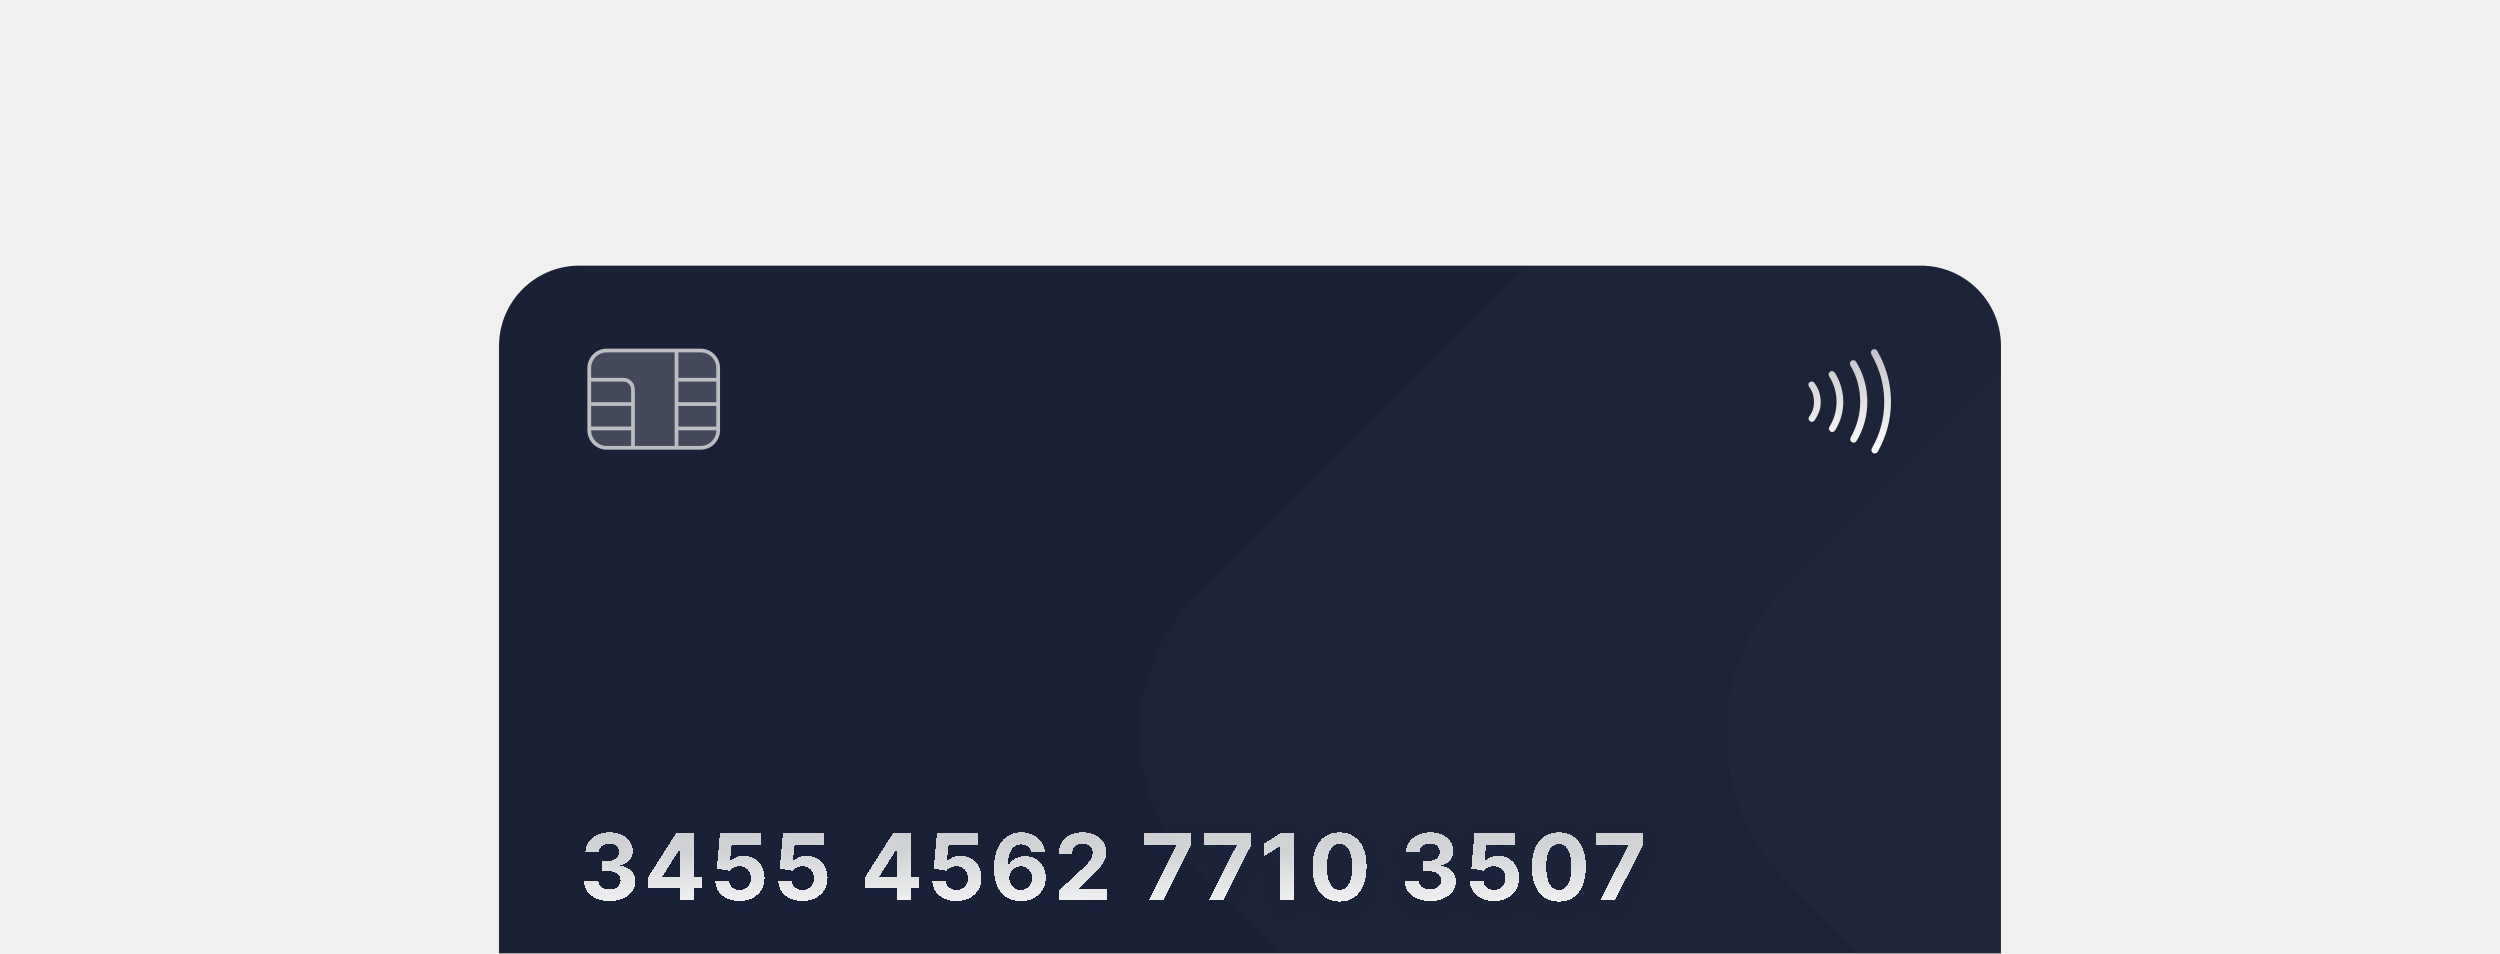
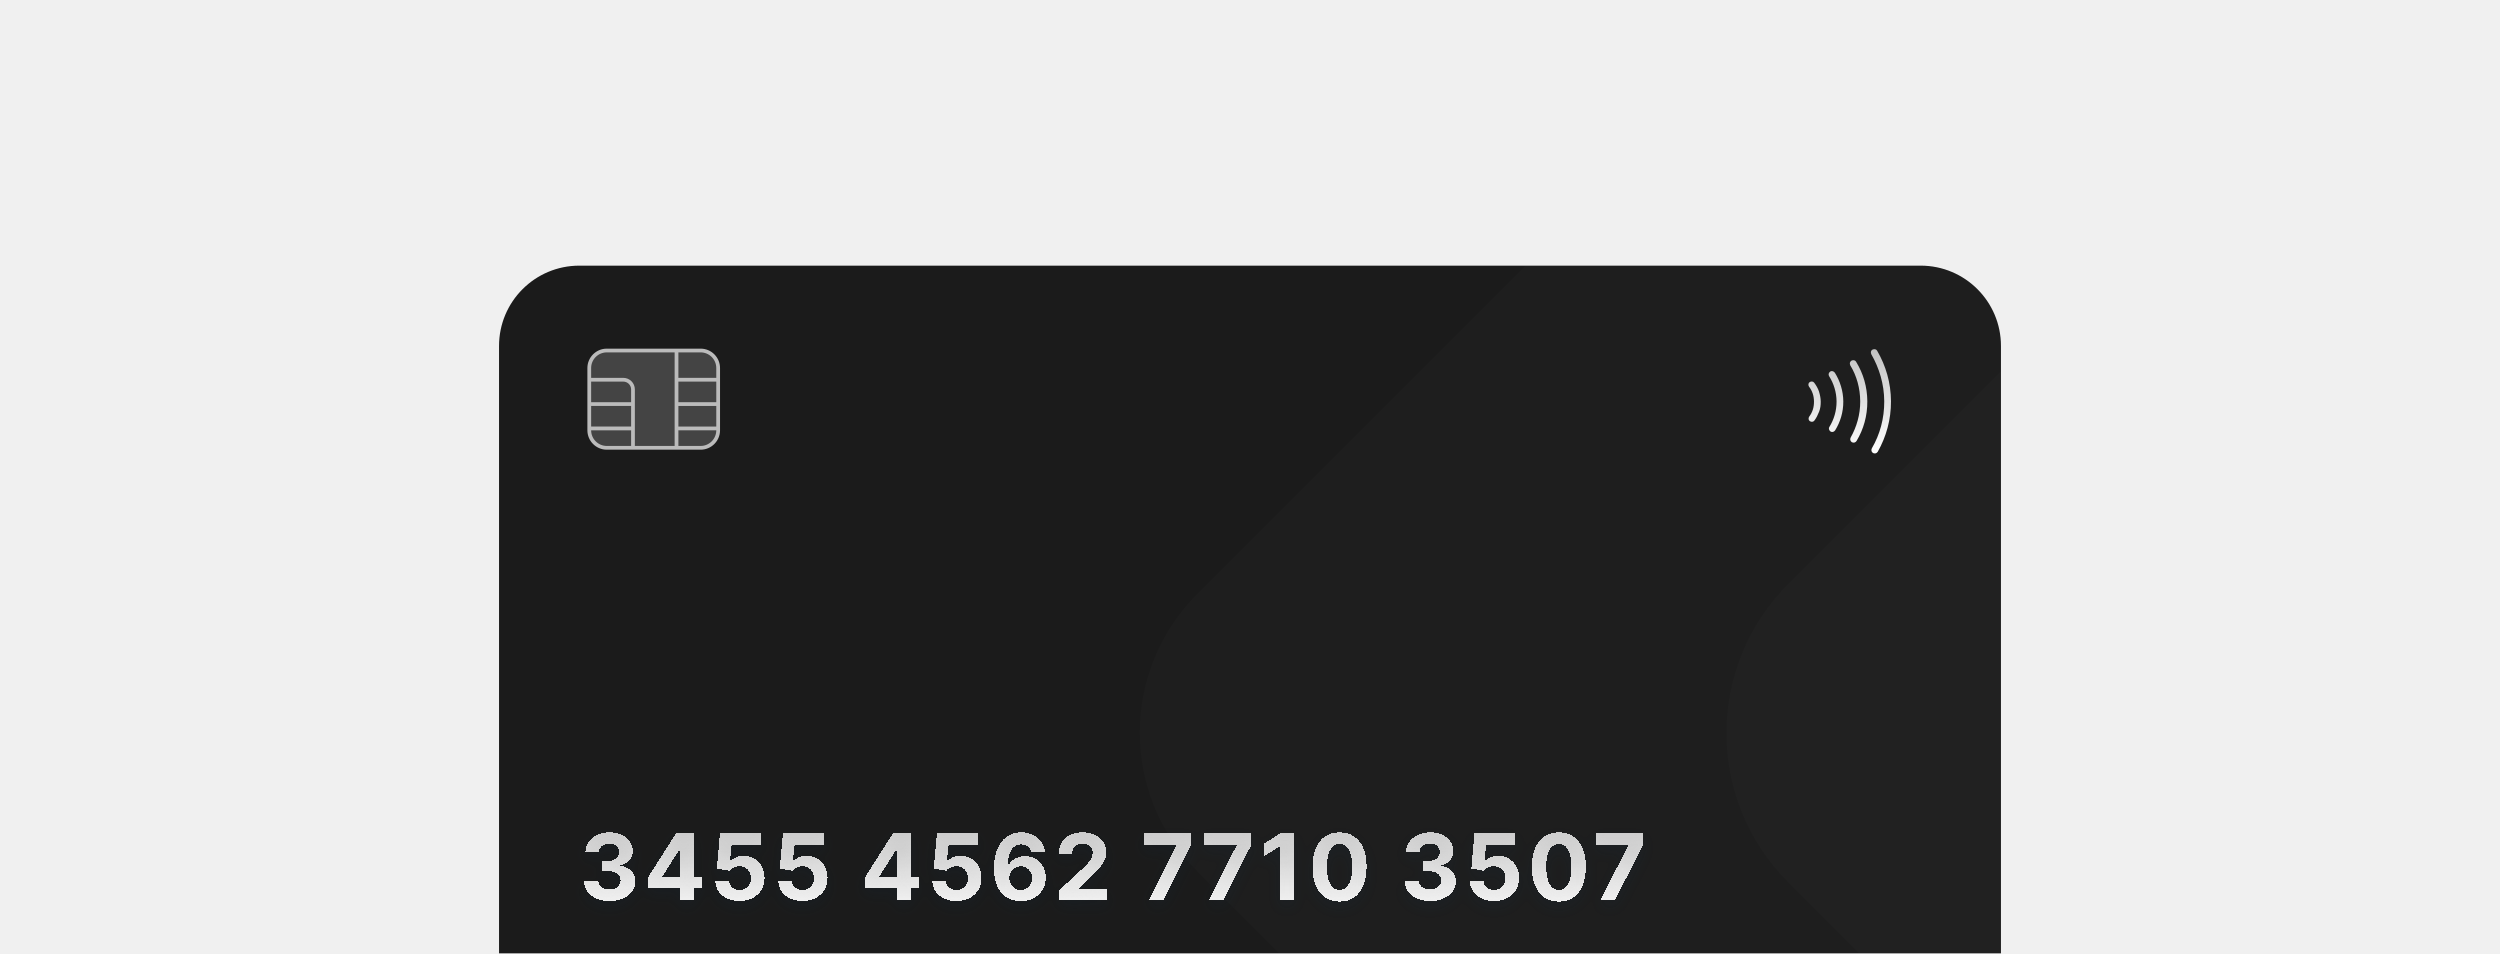
<svg xmlns="http://www.w3.org/2000/svg" width="847" height="323" viewBox="0 0 847 323" fill="none">
  <g clip-path="url(#clip0_841_294)">
    <g clip-path="url(#clip1_841_294)">
-       <rect x="169.075" y="90" width="508.851" height="322" fill="#1A2036" />
+       <rect x="169.075" y="90" width="508.851" height="322" fill="#1B1B1B" />
      <mask id="mask0_841_294" style="mask-type:alpha" maskUnits="userSpaceOnUse" x="169" y="90" width="509" height="322">
        <rect x="169.075" y="90" width="508.851" height="322" fill="#16084C" />
      </mask>
      <g mask="url(#mask0_841_294)">
        <path opacity="0.05" d="M562.404 44.449L405.613 201.239C379.674 227.178 379.674 269.234 405.613 295.173L562.404 451.964C588.343 477.903 630.398 477.903 656.337 451.964L813.128 295.173C839.067 269.234 839.067 227.178 813.128 201.239L656.337 44.449C630.398 18.51 588.343 18.51 562.404 44.449Z" fill="#FEFEFE" fill-opacity="0.25" />
        <path opacity="0.05" d="M774.677 29.004L605.856 197.826C577.926 225.755 577.926 271.037 605.856 298.967L774.677 467.788C802.606 495.717 847.889 495.717 875.818 467.788L1044.64 298.967C1072.57 271.037 1072.57 225.755 1044.64 197.826L875.818 29.004C847.889 1.075 802.606 1.075 774.677 29.004Z" fill="#FEFEFE" fill-opacity="0.35" />
        <g filter="url(#filter0_di_841_294)">
          <path d="M206.502 305.278C204.849 305.278 203.377 304.994 202.086 304.426C200.802 303.85 199.787 303.061 199.042 302.057C198.304 301.046 197.924 299.881 197.902 298.56H202.728C202.758 299.113 202.938 299.6 203.27 300.021C203.61 300.434 204.06 300.755 204.621 300.984C205.182 301.212 205.812 301.327 206.513 301.327C207.244 301.327 207.89 301.198 208.45 300.939C209.011 300.681 209.45 300.323 209.768 299.866C210.085 299.408 210.244 298.881 210.244 298.283C210.244 297.678 210.074 297.143 209.734 296.678C209.402 296.206 208.923 295.837 208.295 295.571C207.676 295.306 206.938 295.173 206.082 295.173H203.968V291.653H206.082C206.805 291.653 207.443 291.528 207.997 291.277C208.557 291.026 208.993 290.679 209.303 290.236C209.613 289.786 209.768 289.262 209.768 288.664C209.768 288.096 209.631 287.598 209.358 287.17C209.092 286.735 208.716 286.395 208.229 286.152C207.749 285.908 207.189 285.787 206.547 285.787C205.897 285.787 205.303 285.905 204.765 286.141C204.226 286.37 203.794 286.698 203.47 287.126C203.145 287.554 202.972 288.056 202.949 288.631H198.356C198.378 287.325 198.751 286.174 199.474 285.178C200.197 284.182 201.171 283.403 202.396 282.842C203.628 282.274 205.019 281.99 206.569 281.99C208.133 281.99 209.502 282.274 210.675 282.842C211.848 283.411 212.76 284.178 213.409 285.145C214.066 286.104 214.391 287.181 214.383 288.377C214.391 289.646 213.996 290.705 213.199 291.553C212.409 292.402 211.38 292.941 210.111 293.169V293.346C211.778 293.56 213.048 294.14 213.918 295.084C214.796 296.021 215.232 297.195 215.224 298.604C215.232 299.895 214.859 301.043 214.106 302.046C213.361 303.05 212.332 303.839 211.018 304.415C209.705 304.991 208.2 305.278 206.502 305.278ZM219.573 300.984V297.209L229.037 282.3H232.291V287.524H230.365L224.399 296.966V297.143H237.847V300.984H219.573ZM230.453 304.968V299.833L230.542 298.161V282.3H235.036V304.968H230.453ZM250.566 305.278C249.002 305.278 247.607 304.991 246.383 304.415C245.165 303.839 244.198 303.046 243.483 302.035C242.767 301.024 242.394 299.866 242.365 298.56H247.013C247.065 299.438 247.434 300.15 248.12 300.696C248.807 301.242 249.622 301.515 250.566 301.515C251.319 301.515 251.983 301.349 252.559 301.017C253.142 300.677 253.596 300.209 253.92 299.611C254.252 299.006 254.418 298.313 254.418 297.53C254.418 296.733 254.249 296.032 253.909 295.427C253.577 294.822 253.116 294.35 252.526 294.011C251.935 293.671 251.26 293.498 250.5 293.49C249.836 293.49 249.19 293.627 248.563 293.9C247.943 294.173 247.46 294.546 247.113 295.018L242.852 294.254L243.925 282.3H257.783V286.218H247.877L247.29 291.896H247.423C247.821 291.336 248.423 290.871 249.227 290.502C250.031 290.133 250.932 289.948 251.928 289.948C253.293 289.948 254.511 290.269 255.58 290.911C256.65 291.553 257.495 292.435 258.115 293.557C258.735 294.671 259.041 295.955 259.034 297.409C259.041 298.936 258.687 300.294 257.971 301.482C257.263 302.662 256.27 303.592 254.994 304.271C253.725 304.943 252.249 305.278 250.566 305.278ZM271.903 305.278C270.338 305.278 268.944 304.991 267.719 304.415C266.501 303.839 265.534 303.046 264.819 302.035C264.103 301.024 263.73 299.866 263.701 298.56H268.35C268.401 299.438 268.77 300.15 269.456 300.696C270.143 301.242 270.958 301.515 271.903 301.515C272.655 301.515 273.319 301.349 273.895 301.017C274.478 300.677 274.932 300.209 275.256 299.611C275.588 299.006 275.754 298.313 275.754 297.53C275.754 296.733 275.585 296.032 275.245 295.427C274.913 294.822 274.452 294.35 273.862 294.011C273.271 293.671 272.596 293.498 271.836 293.49C271.172 293.49 270.526 293.627 269.899 293.9C269.279 294.173 268.796 294.546 268.449 295.018L264.188 294.254L265.261 282.3H279.119V286.218H269.213L268.626 291.896H268.759C269.158 291.336 269.759 290.871 270.563 290.502C271.368 290.133 272.268 289.948 273.264 289.948C274.629 289.948 275.847 290.269 276.917 290.911C277.987 291.553 278.831 292.435 279.451 293.557C280.071 294.671 280.377 295.955 280.37 297.409C280.377 298.936 280.023 300.294 279.307 301.482C278.599 302.662 277.607 303.592 276.33 304.271C275.061 304.943 273.585 305.278 271.903 305.278ZM293.077 300.984V297.209L302.541 282.3H305.795V287.524H303.869L297.903 296.966V297.143H311.351V300.984H293.077ZM303.957 304.968V299.833L304.046 298.161V282.3H308.54V304.968H303.957ZM324.07 305.278C322.506 305.278 321.111 304.991 319.886 304.415C318.669 303.839 317.702 303.046 316.986 302.035C316.271 301.024 315.898 299.866 315.869 298.56H320.517C320.569 299.438 320.938 300.15 321.624 300.696C322.31 301.242 323.126 301.515 324.07 301.515C324.823 301.515 325.487 301.349 326.063 301.017C326.646 300.677 327.099 300.209 327.424 299.611C327.756 299.006 327.922 298.313 327.922 297.53C327.922 296.733 327.752 296.032 327.413 295.427C327.081 294.822 326.62 294.35 326.029 294.011C325.439 293.671 324.764 293.498 324.004 293.49C323.34 293.49 322.694 293.627 322.067 293.9C321.447 294.173 320.964 294.546 320.617 295.018L316.356 294.254L317.429 282.3H331.287V286.218H321.381L320.794 291.896H320.927C321.325 291.336 321.927 290.871 322.731 290.502C323.535 290.133 324.436 289.948 325.432 289.948C326.797 289.948 328.014 290.269 329.084 290.911C330.154 291.553 330.999 292.435 331.619 293.557C332.239 294.671 332.545 295.955 332.538 297.409C332.545 298.936 332.191 300.294 331.475 301.482C330.767 302.662 329.774 303.592 328.498 304.271C327.229 304.943 325.753 305.278 324.07 305.278ZM345.827 305.278C344.661 305.271 343.536 305.075 342.451 304.692C341.374 304.308 340.407 303.684 339.551 302.821C338.695 301.958 338.016 300.814 337.515 299.39C337.02 297.966 336.773 296.217 336.773 294.143C336.78 292.24 336.998 290.539 337.426 289.041C337.861 287.535 338.481 286.259 339.286 285.211C340.097 284.163 341.068 283.366 342.197 282.82C343.326 282.267 344.591 281.99 345.993 281.99C347.506 281.99 348.841 282.285 350 282.876C351.158 283.459 352.088 284.252 352.789 285.255C353.498 286.259 353.926 287.384 354.073 288.631H349.347C349.162 287.842 348.775 287.222 348.185 286.772C347.594 286.322 346.864 286.097 345.993 286.097C344.517 286.097 343.396 286.739 342.628 288.022C341.868 289.306 341.481 291.052 341.466 293.258H341.621C341.96 292.586 342.418 292.015 342.994 291.542C343.576 291.063 344.237 290.697 344.975 290.446C345.72 290.188 346.506 290.059 347.332 290.059C348.675 290.059 349.871 290.376 350.919 291.011C351.966 291.638 352.793 292.502 353.398 293.601C354.003 294.7 354.306 295.959 354.306 297.375C354.306 298.91 353.948 300.275 353.232 301.471C352.524 302.666 351.531 303.603 350.254 304.282C348.985 304.954 347.509 305.286 345.827 305.278ZM345.805 301.515C346.543 301.515 347.203 301.338 347.786 300.984C348.369 300.63 348.827 300.15 349.159 299.545C349.491 298.94 349.657 298.261 349.657 297.508C349.657 296.756 349.491 296.08 349.159 295.483C348.834 294.885 348.384 294.409 347.808 294.055C347.233 293.701 346.576 293.524 345.838 293.524C345.285 293.524 344.772 293.627 344.3 293.833C343.835 294.04 343.425 294.328 343.071 294.697C342.724 295.066 342.451 295.494 342.252 295.981C342.053 296.46 341.953 296.973 341.953 297.519C341.953 298.25 342.119 298.918 342.451 299.523C342.791 300.128 343.248 300.611 343.824 300.973C344.407 301.334 345.067 301.515 345.805 301.515ZM358.95 304.968V301.515L367.019 294.044C367.706 293.38 368.281 292.782 368.746 292.251C369.218 291.719 369.576 291.199 369.82 290.69C370.063 290.173 370.185 289.616 370.185 289.019C370.185 288.355 370.034 287.783 369.731 287.303C369.429 286.816 369.015 286.443 368.491 286.185C367.967 285.919 367.373 285.787 366.709 285.787C366.016 285.787 365.411 285.927 364.894 286.207C364.378 286.488 363.979 286.89 363.699 287.414C363.418 287.938 363.278 288.561 363.278 289.284H358.729C358.729 287.801 359.065 286.513 359.736 285.421C360.408 284.329 361.348 283.484 362.559 282.887C363.769 282.289 365.163 281.99 366.743 281.99C368.366 281.99 369.779 282.278 370.982 282.853C372.192 283.422 373.133 284.211 373.804 285.222C374.476 286.233 374.811 287.392 374.811 288.698C374.811 289.554 374.642 290.399 374.302 291.232C373.97 292.066 373.376 292.992 372.52 294.011C371.664 295.021 370.458 296.235 368.901 297.652L365.591 300.895V301.05H375.11V304.968H358.95ZM389.187 304.968L398.584 286.373V286.218H387.637V282.3H403.543V286.274L394.135 304.968H389.187ZM409.58 304.968L418.977 286.373V286.218H408.03V282.3H423.935V286.274L414.527 304.968H409.58ZM438.329 282.3V304.968H433.536V286.849H433.403L428.212 290.103V285.853L433.824 282.3H438.329ZM453.851 305.466C451.947 305.459 450.309 304.991 448.937 304.061C447.572 303.131 446.52 301.784 445.782 300.021C445.052 298.257 444.69 296.136 444.698 293.656C444.698 291.184 445.063 289.078 445.793 287.336C446.531 285.595 447.583 284.27 448.948 283.363C450.32 282.448 451.955 281.99 453.851 281.99C455.748 281.99 457.378 282.448 458.743 283.363C460.116 284.278 461.171 285.606 461.909 287.347C462.647 289.081 463.012 291.184 463.005 293.656C463.005 296.143 462.636 298.268 461.898 300.032C461.167 301.795 460.12 303.142 458.755 304.072C457.389 305.002 455.755 305.466 453.851 305.466ZM453.851 301.493C455.15 301.493 456.187 300.84 456.961 299.534C457.736 298.228 458.12 296.269 458.113 293.656C458.113 291.937 457.935 290.506 457.581 289.362C457.234 288.218 456.74 287.358 456.098 286.783C455.464 286.207 454.715 285.919 453.851 285.919C452.56 285.919 451.527 286.565 450.752 287.856C449.977 289.148 449.586 291.081 449.579 293.656C449.579 295.398 449.752 296.851 450.099 298.017C450.453 299.176 450.951 300.047 451.593 300.63C452.235 301.205 452.988 301.493 453.851 301.493ZM484.509 305.278C482.856 305.278 481.384 304.994 480.092 304.426C478.808 303.85 477.794 303.061 477.048 302.057C476.31 301.046 475.93 299.881 475.908 298.56H480.734C480.764 299.113 480.944 299.6 481.277 300.021C481.616 300.434 482.066 300.755 482.627 300.984C483.188 301.212 483.819 301.327 484.52 301.327C485.25 301.327 485.896 301.198 486.457 300.939C487.017 300.681 487.456 300.323 487.774 299.866C488.091 299.408 488.25 298.881 488.25 298.283C488.25 297.678 488.08 297.143 487.741 296.678C487.408 296.206 486.929 295.837 486.302 295.571C485.682 295.306 484.944 295.173 484.088 295.173H481.974V291.653H484.088C484.811 291.653 485.449 291.528 486.003 291.277C486.564 291.026 486.999 290.679 487.309 290.236C487.619 289.786 487.774 289.262 487.774 288.664C487.774 288.096 487.637 287.598 487.364 287.17C487.099 286.735 486.722 286.395 486.235 286.152C485.756 285.908 485.195 285.787 484.553 285.787C483.903 285.787 483.309 285.905 482.771 286.141C482.232 286.37 481.8 286.698 481.476 287.126C481.151 287.554 480.978 288.056 480.956 288.631H476.362C476.384 287.325 476.757 286.174 477.48 285.178C478.203 284.182 479.177 283.403 480.402 282.842C481.634 282.274 483.025 281.99 484.575 281.99C486.139 281.99 487.508 282.274 488.681 282.842C489.855 283.411 490.766 284.178 491.415 285.145C492.072 286.104 492.397 287.181 492.389 288.377C492.397 289.646 492.002 290.705 491.205 291.553C490.415 292.402 489.386 292.941 488.117 293.169V293.346C489.785 293.56 491.054 294.14 491.924 295.084C492.803 296.021 493.238 297.195 493.231 298.604C493.238 299.895 492.865 301.043 492.113 302.046C491.367 303.05 490.338 303.839 489.024 304.415C487.711 304.991 486.206 305.278 484.509 305.278ZM506.202 305.278C504.637 305.278 503.243 304.991 502.018 304.415C500.8 303.839 499.834 303.046 499.118 302.035C498.402 301.024 498.029 299.866 498 298.56H502.649C502.7 299.438 503.069 300.15 503.755 300.696C504.442 301.242 505.257 301.515 506.202 301.515C506.954 301.515 507.618 301.349 508.194 301.017C508.777 300.677 509.231 300.209 509.555 299.611C509.887 299.006 510.053 298.313 510.053 297.53C510.053 296.733 509.884 296.032 509.544 295.427C509.212 294.822 508.751 294.35 508.161 294.011C507.57 293.671 506.895 293.498 506.135 293.49C505.471 293.49 504.825 293.627 504.198 293.9C503.578 294.173 503.095 294.546 502.748 295.018L498.487 294.254L499.561 282.3H513.418V286.218H503.512L502.925 291.896H503.058C503.457 291.336 504.058 290.871 504.862 290.502C505.667 290.133 506.567 289.948 507.563 289.948C508.928 289.948 510.146 290.269 511.216 290.911C512.286 291.553 513.131 292.435 513.75 293.557C514.37 294.671 514.676 295.955 514.669 297.409C514.676 298.936 514.322 300.294 513.606 301.482C512.898 302.662 511.906 303.592 510.629 304.271C509.36 304.943 507.884 305.278 506.202 305.278ZM528.146 305.466C526.243 305.459 524.605 304.991 523.232 304.061C521.867 303.131 520.815 301.784 520.078 300.021C519.347 298.257 518.985 296.136 518.993 293.656C518.993 291.184 519.358 289.078 520.089 287.336C520.826 285.595 521.878 284.27 523.243 283.363C524.616 282.448 526.25 281.99 528.146 281.99C530.043 281.99 531.674 282.448 533.039 283.363C534.411 284.278 535.466 285.606 536.204 287.347C536.942 289.081 537.308 291.184 537.3 293.656C537.3 296.143 536.931 298.268 536.193 300.032C535.463 301.795 534.415 303.142 533.05 304.072C531.685 305.002 530.05 305.466 528.146 305.466ZM528.146 301.493C529.445 301.493 530.482 300.84 531.257 299.534C532.032 298.228 532.415 296.269 532.408 293.656C532.408 291.937 532.231 290.506 531.877 289.362C531.53 288.218 531.035 287.358 530.393 286.783C529.759 286.207 529.01 285.919 528.146 285.919C526.855 285.919 525.822 286.565 525.047 287.856C524.272 289.148 523.881 291.081 523.874 293.656C523.874 295.398 524.047 296.851 524.394 298.017C524.748 299.176 525.247 300.047 525.888 300.63C526.53 301.205 527.283 301.493 528.146 301.493ZM542.252 304.968L551.649 286.373V286.218H540.702V282.3H556.608V286.274L547.2 304.968H542.252Z" fill="url(#paint0_linear_841_294)" shape-rendering="crispEdges" />
        </g>
      </g>
      <g opacity="0.7">
        <rect x="199.642" y="118.753" width="43.669" height="32.969" rx="5.941" fill="white" fill-opacity="0.26" stroke="white" stroke-width="1.27" />
        <path d="M199.709 128.651H211.167C212.983 128.651 214.455 130.123 214.455 131.939V136.901M214.455 151.682V145.152M214.455 145.152V136.901M214.455 145.152H199.709M214.455 136.901H199.709" stroke="white" stroke-width="1.27" />
        <path d="M243.244 128.651H229.201M229.201 128.651V136.901M229.201 128.651V118.821M229.201 151.682V145.152M229.201 145.152V136.901M229.201 145.152H243.244M229.201 136.901H243.244" stroke="white" stroke-width="1.27" />
      </g>
      <path fill-rule="evenodd" clip-rule="evenodd" d="M614.72 142.48L614.714 142.488L614.709 142.496C614.398 142.936 613.701 143.065 613.156 142.681C612.72 142.373 612.589 141.686 612.96 141.144C613.515 140.438 613.917 139.612 614.181 138.805C614.456 137.965 614.584 137.01 614.579 136.073C614.574 135.137 614.436 134.183 614.152 133.346C613.879 132.542 613.468 131.72 612.907 131.02C612.529 130.482 612.653 129.794 613.086 129.481C613.627 129.091 614.325 129.213 614.64 129.65L614.646 129.658L614.652 129.665C615.351 130.587 615.924 131.611 616.266 132.615C616.627 133.797 616.857 134.94 616.863 136.061C616.869 137.24 616.756 138.356 616.324 139.455C615.852 140.652 615.396 141.568 614.72 142.48ZM619.773 144.669L619.787 144.649L619.8 144.629C621.349 142.147 622.242 139.152 622.226 136.032C622.209 132.913 621.284 129.929 619.709 127.464C619.368 126.923 619.521 126.283 620.097 125.867C620.483 125.588 621.208 125.687 621.638 126.264C623.416 129.085 624.49 132.495 624.509 136.02C624.528 139.666 623.492 142.966 621.742 145.807C621.338 146.364 620.718 146.52 620.184 146.204C619.605 145.78 619.499 145.057 619.773 144.669ZM628.842 122.556L628.857 122.586L628.875 122.615C631.284 126.543 632.622 131.073 632.649 135.977C632.675 140.878 631.385 145.421 629.02 149.373C628.658 149.956 628.046 150.12 627.425 149.831C626.86 149.463 626.708 148.853 627.003 148.237C629.015 144.665 630.266 140.456 630.242 135.99C630.218 131.544 629.055 127.341 626.869 123.769C626.573 123.159 626.72 122.551 627.278 122.179C627.951 121.857 628.607 122.093 628.842 122.556ZM635.975 118.818L635.985 118.839L635.997 118.859C638.916 123.905 640.631 129.675 640.665 135.934C640.698 142.188 639.048 147.969 636.188 153.043C635.825 153.619 635.215 153.781 634.598 153.493C634.035 153.126 633.882 152.519 634.173 151.905C636.929 147.202 638.412 141.754 638.381 135.946C638.35 130.124 636.678 124.697 634.007 120.041C633.672 119.361 633.908 118.695 634.375 118.459C635.061 118.111 635.736 118.347 635.975 118.818Z" fill="url(#paint1_linear_841_294)" />
    </g>
  </g>
  <defs>
    <filter id="filter0_di_841_294" x="193.612" y="279.778" width="367.286" height="32.057" filterUnits="userSpaceOnUse" color-interpolation-filters="sRGB">
      <feFlood flood-opacity="0" result="BackgroundImageFix" />
      <feColorMatrix in="SourceAlpha" type="matrix" values="0 0 0 0 0 0 0 0 0 0 0 0 0 0 0 0 0 0 127 0" result="hardAlpha" />
      <feOffset dy="2.078" />
      <feGaussianBlur stdDeviation="2.145" />
      <feComposite in2="hardAlpha" operator="out" />
      <feColorMatrix type="matrix" values="0 0 0 0 0.032 0 0 0 0 0.168 0 0 0 0 0.271 0 0 0 0.16 0" />
      <feBlend mode="normal" in2="BackgroundImageFix" result="effect1_dropShadow_841_294" />
      <feBlend mode="normal" in="SourceGraphic" in2="effect1_dropShadow_841_294" result="shape" />
      <feColorMatrix in="SourceAlpha" type="matrix" values="0 0 0 0 0 0 0 0 0 0 0 0 0 0 0 0 0 0 127 0" result="hardAlpha" />
      <feOffset dy="4.156" />
      <feGaussianBlur stdDeviation="2.078" />
      <feComposite in2="hardAlpha" operator="arithmetic" k2="-1" k3="1" />
      <feColorMatrix type="matrix" values="0 0 0 0 0.917 0 0 0 0 0.917 0 0 0 0 0.917 0 0 0 0.25 0" />
      <feBlend mode="normal" in2="shape" result="effect2_innerShadow_841_294" />
    </filter>
    <linearGradient id="paint0_linear_841_294" x1="377.286" y1="274.968" x2="377.286" y2="312.968" gradientUnits="userSpaceOnUse">
      <stop stop-color="white" stop-opacity="0.68" />
      <stop offset="1" stop-color="white" />
    </linearGradient>
    <linearGradient id="paint1_linear_841_294" x1="626.595" y1="118.338" x2="626.783" y2="153.677" gradientUnits="userSpaceOnUse">
      <stop stop-color="white" stop-opacity="0.73" />
      <stop offset="1" stop-color="white" />
    </linearGradient>
    <clipPath id="clip0_841_294">
      <rect width="847" height="323" fill="white" />
    </clipPath>
    <clipPath id="clip1_841_294">
      <rect x="169.075" y="90" width="508.851" height="322" rx="27.211" fill="white" />
    </clipPath>
  </defs>
</svg>
